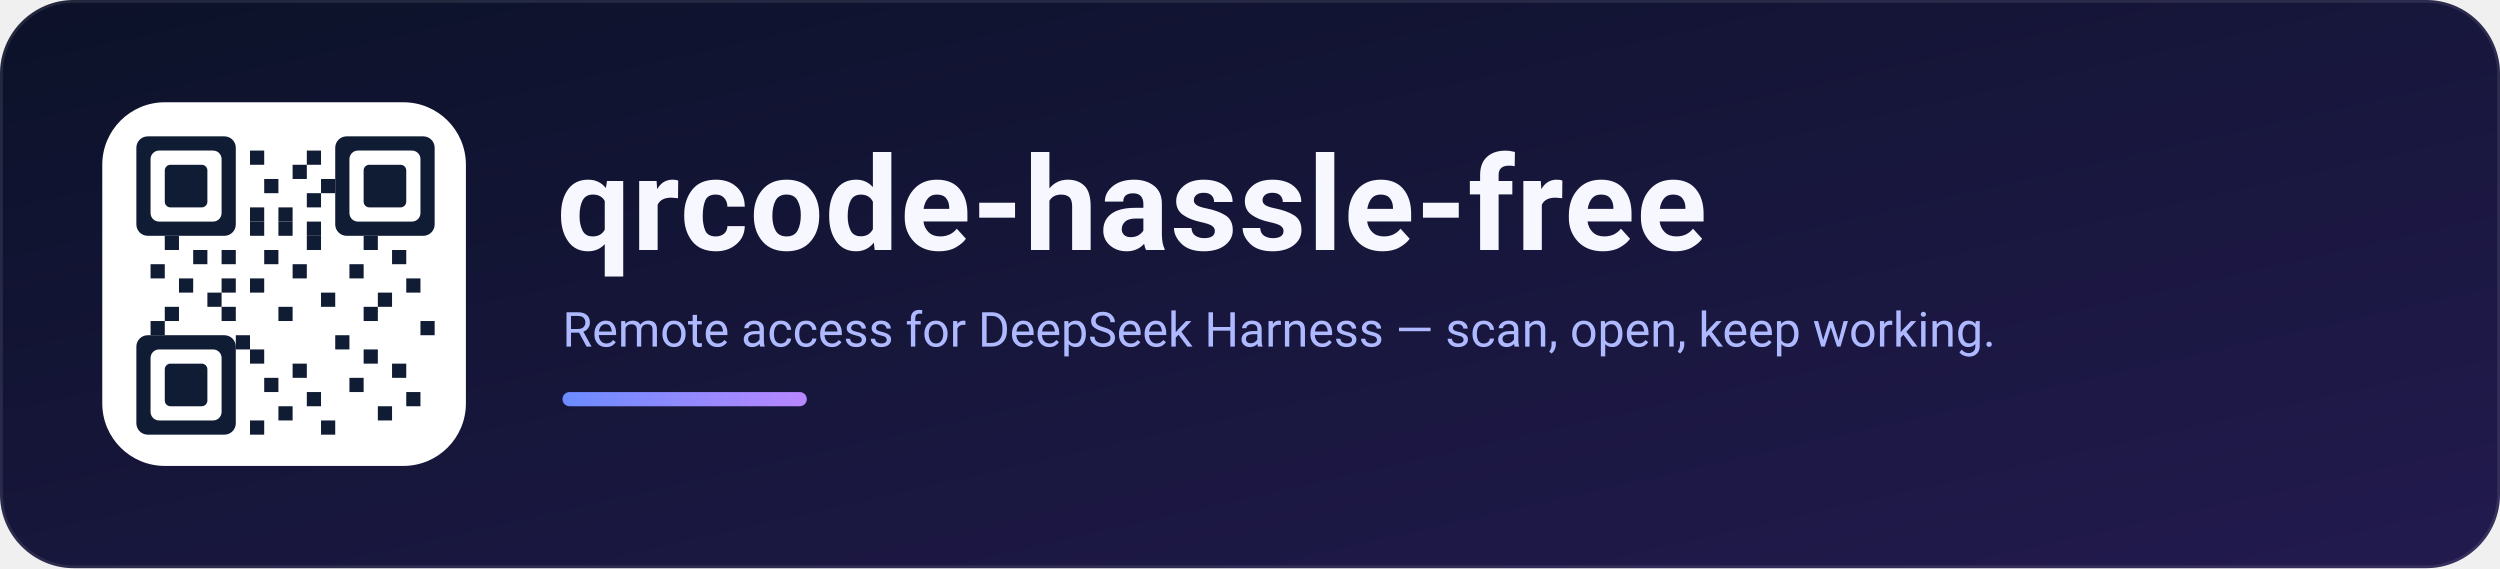
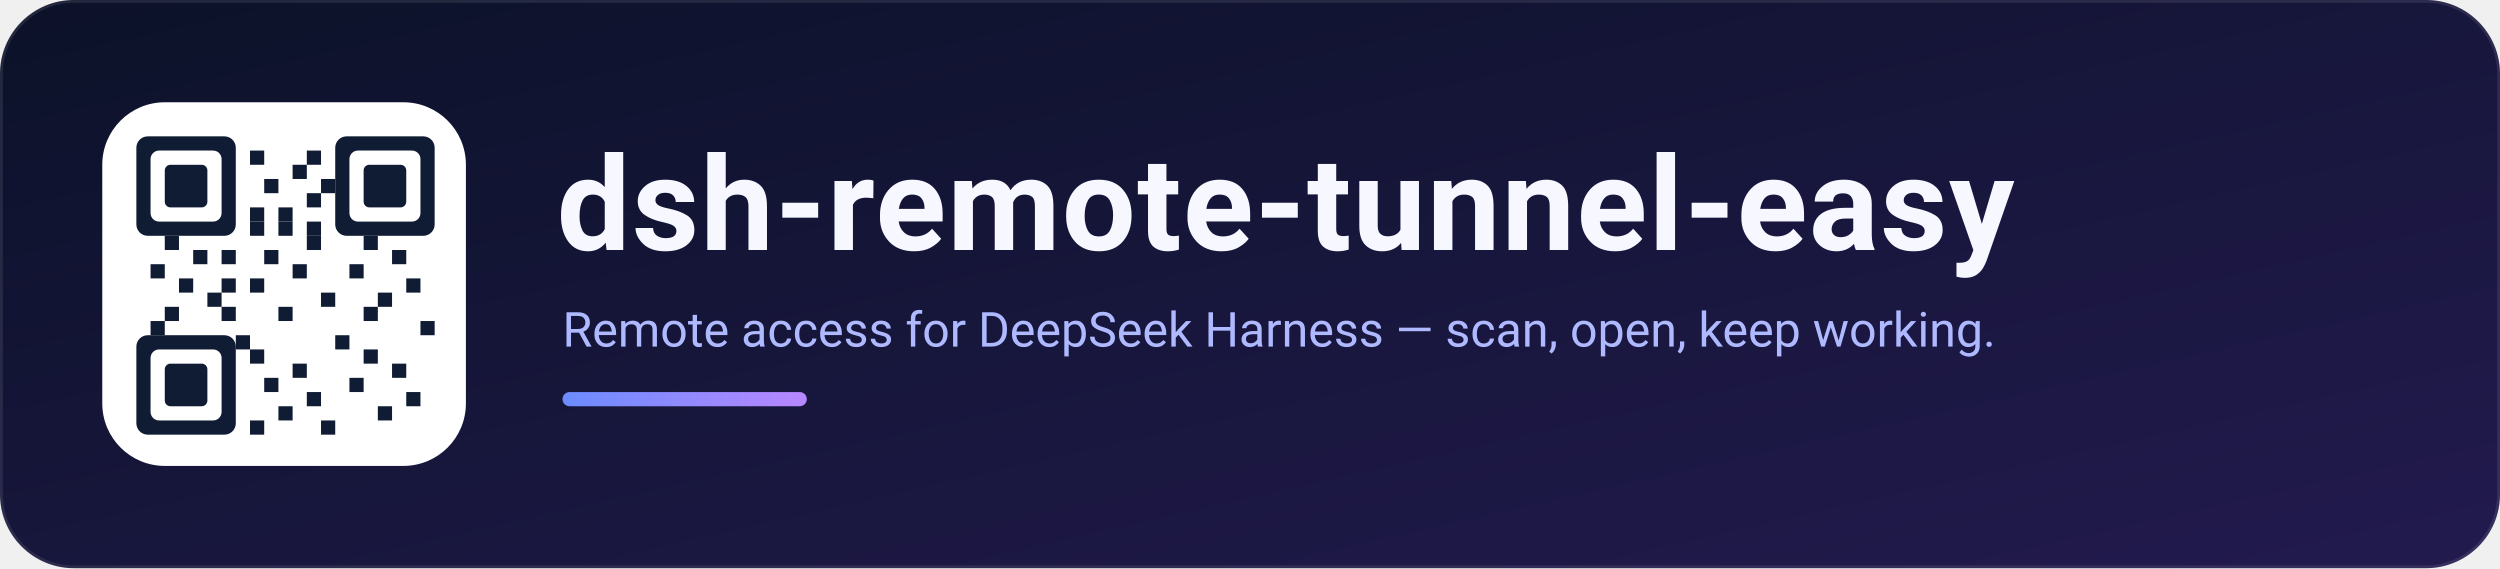
- <svg xmlns="http://www.w3.org/2000/svg" width="880" height="200" viewBox="0 0 880 200" role="img" aria-label="qrcode-hassle-free">
+ <svg xmlns="http://www.w3.org/2000/svg" width="880" height="200" viewBox="0 0 880 200" role="img" aria-label="dsh-remote-tunnel-easy">
  <defs>
    <linearGradient id="wc" x1="0" y1="0" x2="1" y2="1">
      <stop offset="0" stop-color="#0c1229" />
      <stop offset="1" stop-color="#221a4e" />
    </linearGradient>
    <linearGradient id="wa" x1="0" y1="0" x2="1" y2="0">
      <stop offset="0" stop-color="#6b8cff" />
      <stop offset="1" stop-color="#b887ff" />
    </linearGradient>
  </defs>
  <rect x="0" y="0" width="880" height="200" rx="26" fill="url(#wc)" />
  <rect x="0.5" y="0.5" width="879" height="199" rx="25.5" fill="none" stroke="#ffffff" stroke-opacity="0.09" stroke-width="1" />
  <rect x="36" y="36" width="128" height="128" rx="22" fill="#ffffff" />
  <g fill="#101c33">
    <rect x="48" y="48" width="35" height="35" rx="4" />
    <rect x="53" y="53" width="25" height="25" rx="3" fill="#ffffff" />
    <rect x="58" y="58" width="15" height="15" rx="2" />
    <rect x="118" y="48" width="35" height="35" rx="4" />
    <rect x="123" y="53" width="25" height="25" rx="3" fill="#ffffff" />
    <rect x="128" y="58" width="15" height="15" rx="2" />
    <rect x="48" y="118" width="35" height="35" rx="4" />
    <rect x="53" y="123" width="25" height="25" rx="3" fill="#ffffff" />
    <rect x="58" y="128" width="15" height="15" rx="2" />
    <rect x="88" y="78" width="5" height="5" />
    <rect x="98" y="78" width="5" height="5" />
    <rect x="108" y="78" width="5" height="5" />
    <rect x="78" y="88" width="5" height="5" />
    <rect x="78" y="98" width="5" height="5" />
    <rect x="78" y="108" width="5" height="5" />
    <rect x="88" y="53" width="5" height="5" fill="#101c33" />
    <rect x="103" y="58" width="5" height="5" fill="#101c33" />
    <rect x="93" y="63" width="5" height="5" fill="#101c33" />
    <rect x="108" y="68" width="5" height="5" fill="#101c33" />
    <rect x="88" y="73" width="5" height="5" fill="#101c33" />
    <rect x="108" y="53" width="5" height="5" fill="#101c33" />
    <rect x="113" y="63" width="5" height="5" fill="#101c33" />
    <rect x="98" y="73" width="5" height="5" fill="#101c33" />
    <rect x="58" y="83" width="5" height="5" fill="#101c33" />
    <rect x="68" y="88" width="5" height="5" fill="#101c33" />
    <rect x="53" y="93" width="5" height="5" fill="#101c33" />
    <rect x="63" y="98" width="5" height="5" fill="#101c33" />
    <rect x="73" y="103" width="5" height="5" fill="#101c33" />
    <rect x="58" y="108" width="5" height="5" fill="#101c33" />
    <rect x="108" y="83" width="5" height="5" fill="#101c33" />
    <rect x="93" y="88" width="5" height="5" fill="#101c33" />
    <rect x="103" y="93" width="5" height="5" fill="#101c33" />
    <rect x="88" y="98" width="5" height="5" fill="#101c33" />
    <rect x="113" y="103" width="5" height="5" fill="#101c33" />
    <rect x="98" y="108" width="5" height="5" fill="#101c33" />
    <rect x="53" y="113" width="5" height="5" fill="#101c33" />
    <rect x="128" y="83" width="5" height="5" fill="#101c33" />
    <rect x="138" y="88" width="5" height="5" fill="#101c33" />
    <rect x="123" y="93" width="5" height="5" fill="#101c33" />
    <rect x="143" y="98" width="5" height="5" fill="#101c33" />
    <rect x="133" y="103" width="5" height="5" fill="#101c33" />
    <rect x="128" y="108" width="5" height="5" fill="#101c33" />
    <rect x="148" y="113" width="5" height="5" fill="#101c33" />
    <rect x="88" y="123" width="5" height="5" fill="#101c33" />
    <rect x="103" y="128" width="5" height="5" fill="#101c33" />
    <rect x="93" y="133" width="5" height="5" fill="#101c33" />
    <rect x="108" y="138" width="5" height="5" fill="#101c33" />
    <rect x="98" y="143" width="5" height="5" fill="#101c33" />
    <rect x="128" y="123" width="5" height="5" fill="#101c33" />
    <rect x="138" y="128" width="5" height="5" fill="#101c33" />
    <rect x="123" y="133" width="5" height="5" fill="#101c33" />
    <rect x="143" y="138" width="5" height="5" fill="#101c33" />
    <rect x="88" y="148" width="5" height="5" fill="#101c33" />
    <rect x="113" y="148" width="5" height="5" fill="#101c33" />
    <rect x="133" y="143" width="5" height="5" fill="#101c33" />
    <rect x="83" y="118" width="5" height="5" fill="#101c33" />
    <rect x="118" y="118" width="5" height="5" fill="#101c33" />
  </g>
-   <text x="196" y="88" font-family="Segoe UI, -apple-system, BlinkMacSystemFont, Roboto, Helvetica, Arial, sans-serif" font-size="46" font-weight="700" fill="#f6f7ff" letter-spacing="0.5">qrcode-hassle-free</text>
+   <text x="196" y="88" font-family="Segoe UI, -apple-system, BlinkMacSystemFont, Roboto, Helvetica, Arial, sans-serif" font-size="46" font-weight="700" fill="#f6f7ff" letter-spacing="0.5">dsh-remote-tunnel-easy</text>
  <text x="198" y="122" font-family="Segoe UI, -apple-system, BlinkMacSystemFont, Roboto, Helvetica, Arial, sans-serif" font-size="17" fill="#aeb9ff">Remote access for DeepSeek Harness — scan, open, keep working.</text>
  <rect x="198" y="138" width="86" height="5" rx="2.5" fill="url(#wa)" />
</svg>
